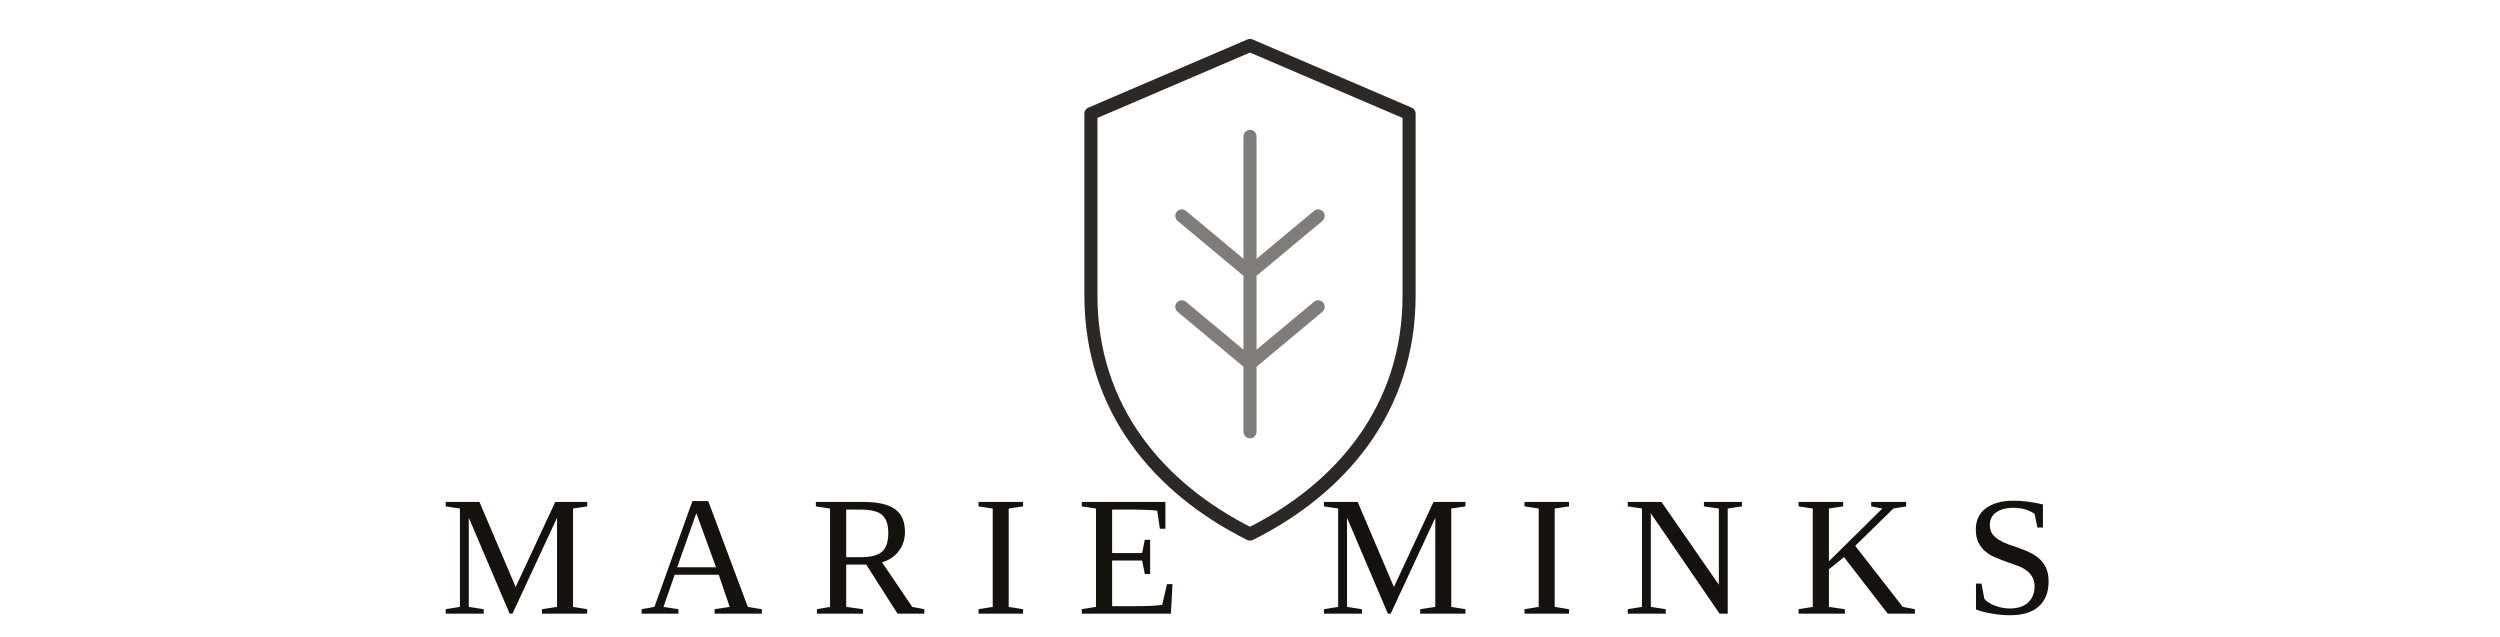
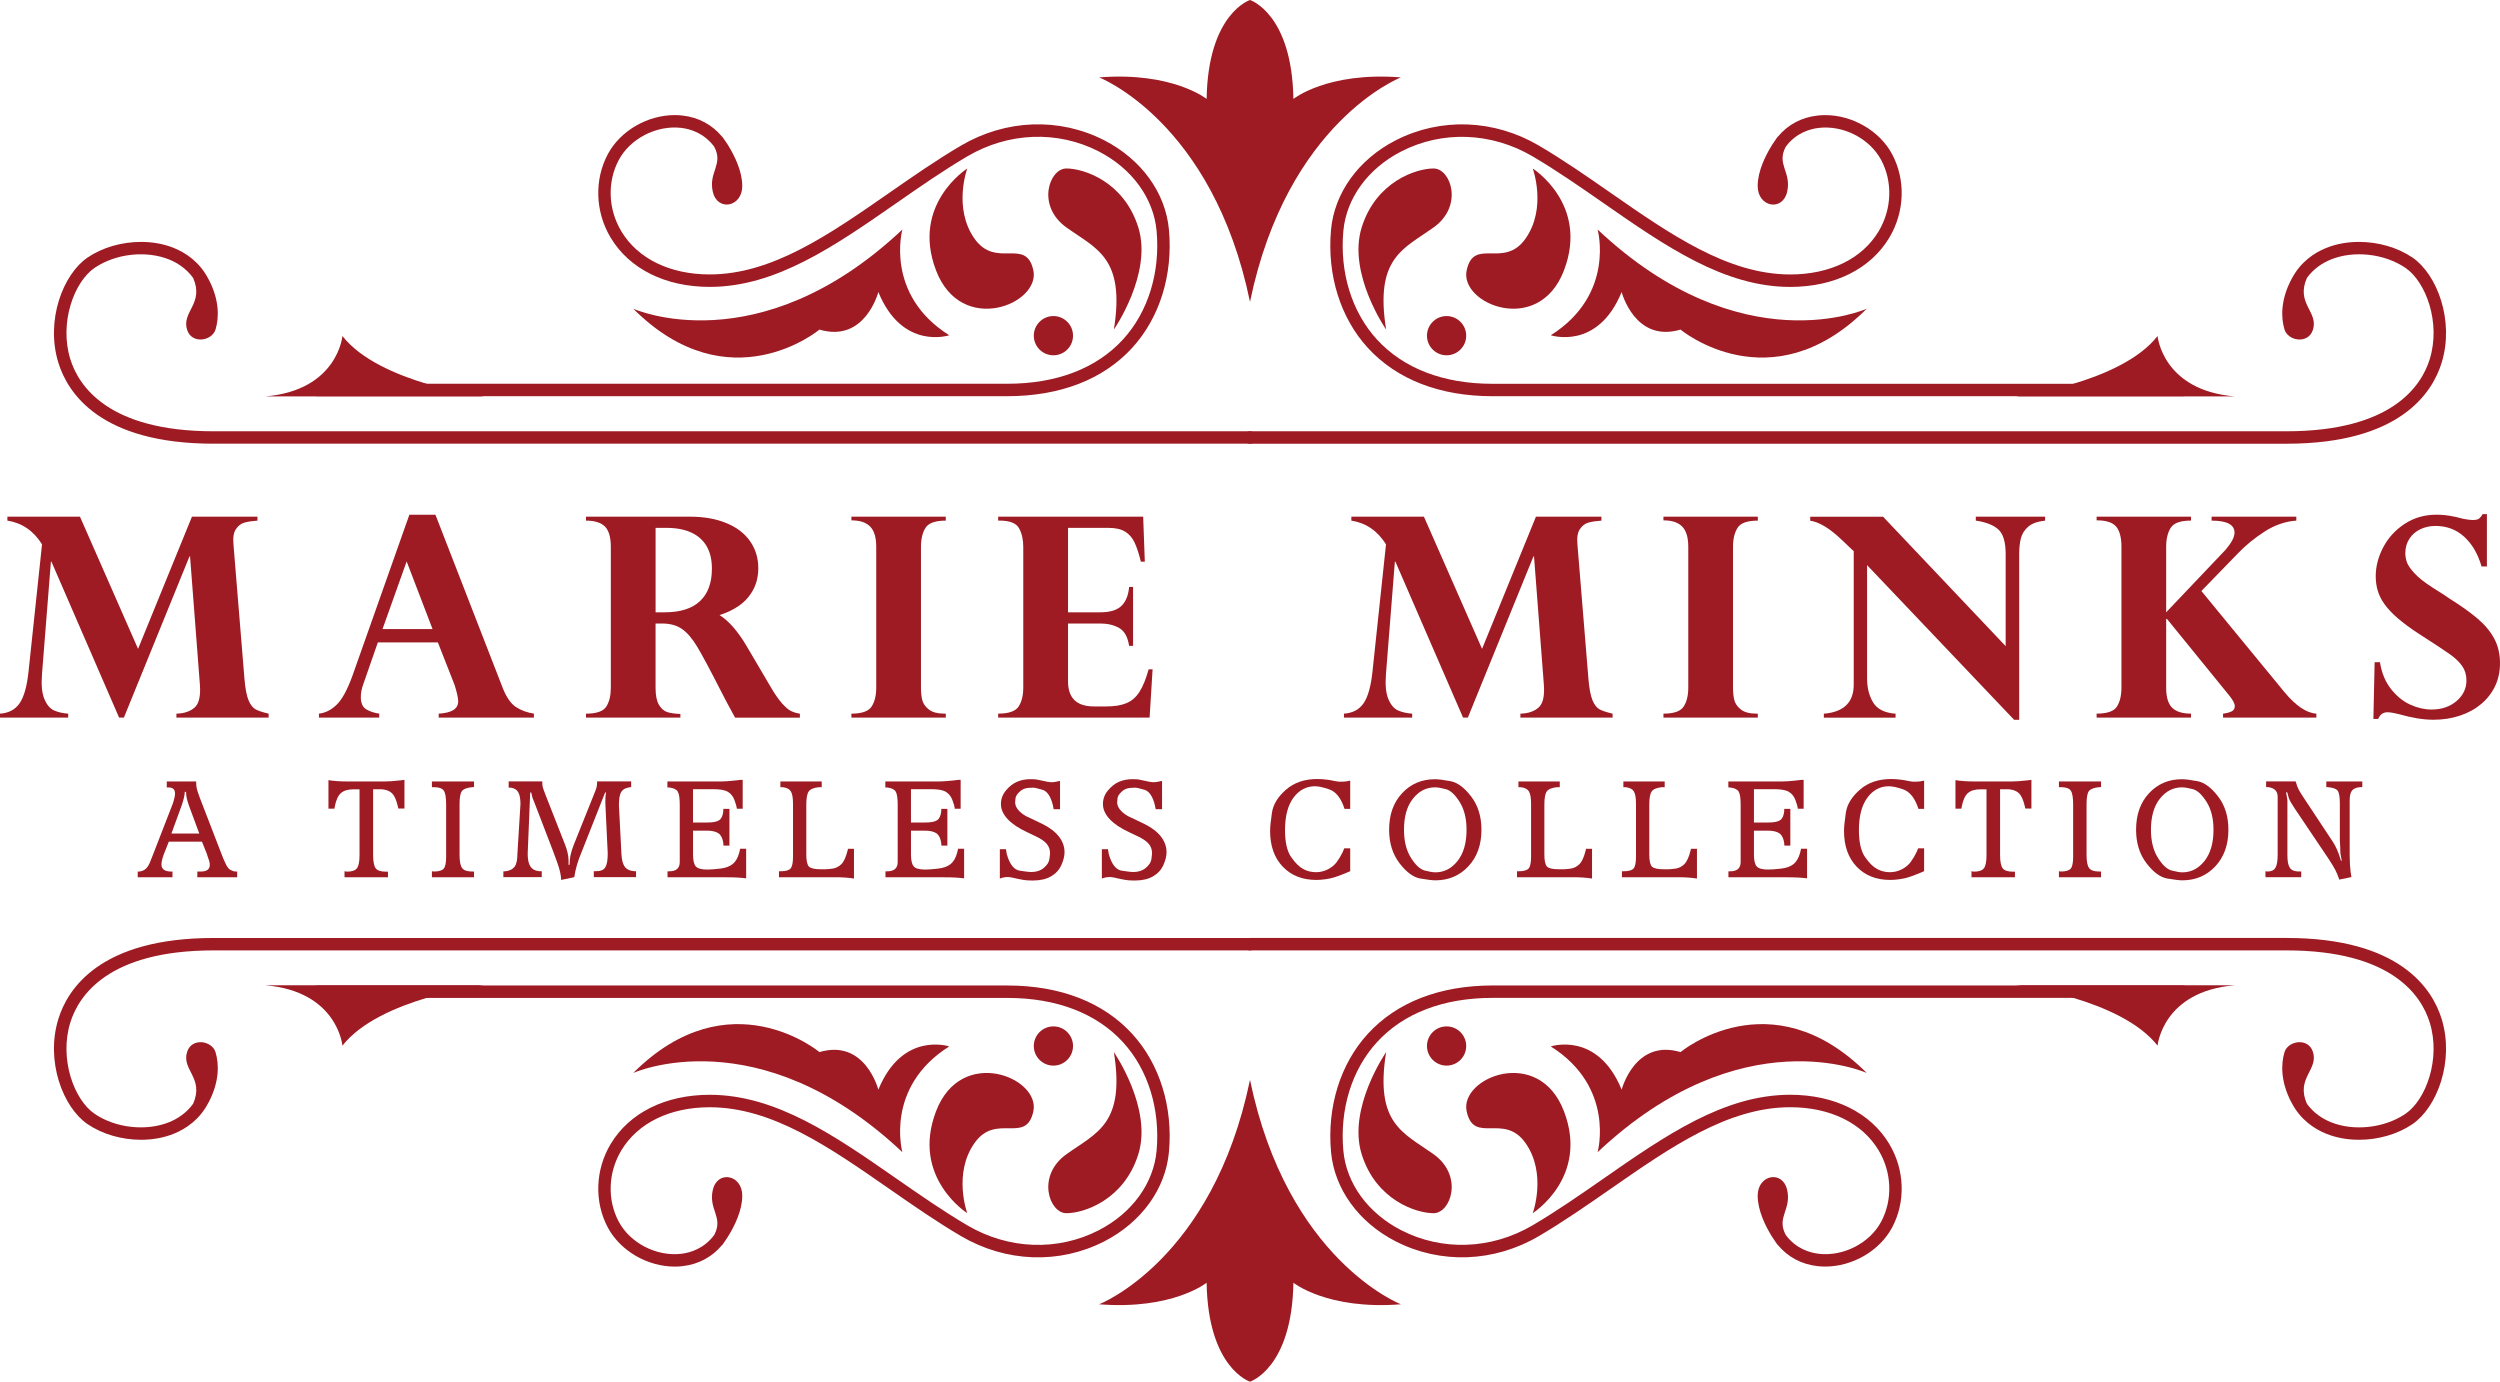
- <svg xmlns="http://www.w3.org/2000/svg" viewBox="0 0 220 56" role="img" aria-label="Marie Minks">
-   <g fill="none" stroke="#15110d" stroke-width="1.15" stroke-linejoin="round">
-     <path d="M110 4 L124 10 L124 26 C124 36 118 43 110 47 C102 43 96 36 96 26 L96 10 Z" opacity=".9" />
-     <path d="M110 12 L110 38 M104 19 L110 24 L116 19 M104 27 L110 32 L116 27" stroke-linecap="round" opacity=".55" />
+ <svg xmlns="http://www.w3.org/2000/svg" version="1.1" x="0px" y="0px" viewBox="0 0 944.5 522" xml:space="preserve">
+   <defs />
+   <style type="text/css">
+ 	.st0{fill:#9E1B24;}
+ </style>
+   <g transform="translate(-277.75,-489)">
+     <g>
+       <g>
+         <g>
+           <path class="st0" d="m 698.57,886.49 c 0,0 14.67,21.19 9.24,38.58 -5.43,17.39 -20.65,22.28 -27.17,22.28 -6.52,0 -11.41,-14.13 0,-22.28 11.41,-8.16 22.28,-11.42 17.93,-38.58 z" />
+         </g>
+         <g>
+           <path class="st0" d="m 643.18,947.34 c 0,0 -21.34,-13.52 -11.8,-38.49 9.53,-24.97 39.49,-12.71 36.77,0 -2.72,12.71 -14.07,0.39 -22.24,12 -8.18,11.61 -2.73,26.49 -2.73,26.49 z" />
+         </g>
+         <g>
+           <path class="st0" d="m 618.67,924.29 c 0,0 -6.81,-24.51 17.7,-39.95 0,0 -17.7,-5.9 -26.78,16.34 0,0 -4.99,-19.32 -22.24,-14.2 0,0 -34.05,-28.39 -70.36,7.89 -0.01,0 47.2,-21.37 101.68,29.92 z" />
+         </g>
+         <g>
+           <path class="st0" d="m 460.61,861.23 c 0,0 -39.55,4.98 -53.49,22.82 0,0 -1.84,-20.54 -29.18,-22.82 z" />
+         </g>
+         <g>
+           <path class="st0" d="m 683.14,884.18 c 0,4.09 -3.32,7.41 -7.41,7.41 -4.09,0 -7.41,-3.32 -7.41,-7.41 0,-4.09 3.32,-7.41 7.41,-7.41 4.09,0 7.41,3.32 7.41,7.41 z" />
+         </g>
+         <path class="st0" d="m 705.52,879.62 c -10.93,-11.97 -27.24,-18.3 -47.16,-18.3 H 397.55 c -1.3,0 -2.35,1.05 -2.35,2.35 0,1.3 1.05,2.35 2.35,2.35 h 260.82 c 18.56,0 33.66,5.8 43.68,16.77 9.47,10.37 14.08,25.31 12.66,40.98 -1.12,12.34 -9.29,23.56 -21.85,30.02 -15.53,7.98 -34.07,7.29 -49.6,-1.83 -9.04,-5.31 -18.03,-11.56 -26.72,-17.6 -23.47,-16.33 -45.65,-31.75 -70.65,-31.75 -16.71,0 -30.35,6.78 -37.43,18.59 -5.85,9.77 -6.25,21.88 -1.05,31.6 4.74,8.85 15.03,14.72 25.26,14.72 0.98,0 1.96,-0.05 2.93,-0.17 6.1,-0.69 11.22,-3.49 14.93,-7.96 l 0.03,0.04 c 0,0 0.86,-1.11 2,-2.89 0.11,-0.17 0.22,-0.33 0.32,-0.51 2.24,-3.62 5.3,-9.61 5.3,-15.31 0,-7.99 -9.4,-9.72 -11.13,-2.19 -1.72,7.52 4.14,10.3 0.53,17.04 v 0 c -3.87,5.23 -9.14,6.74 -12.52,7.12 -9.31,1.06 -19.2,-4.04 -23.52,-12.1 -4.43,-8.27 -4.07,-18.6 0.94,-26.96 6.21,-10.37 18.38,-16.31 33.39,-16.31 23.53,0 45.11,15.01 67.97,30.91 8.76,6.09 17.82,12.39 27.02,17.79 16.94,9.94 37.17,10.67 54.13,1.95 14,-7.2 23.12,-19.82 24.39,-33.77 1.55,-17 -3.5,-33.24 -13.86,-44.58 z" />
+         <path class="st0" d="M 750,843.37 H 358.43 c -42.82,0 -55.12,19.18 -58.64,30.62 -4.9,15.92 1.75,33.38 11.04,39.71 5.69,3.87 13.03,5.91 20.2,5.91 4.36,0 8.66,-0.76 12.47,-2.32 4.4,-1.8 9.71,-5.25 13.04,-11.79 h 0.02 c 4.16,-7.89 3.94,-14.57 2.63,-18.95 -1.31,-4.38 -8.93,-5.67 -10.73,-0.22 -2.27,6.87 6.56,9.92 2.25,19.68 -2.64,3.63 -6.06,5.73 -8.98,6.92 -8.7,3.55 -20.31,2.27 -28.24,-3.13 -7.74,-5.27 -13.42,-20.71 -9.19,-34.44 3.14,-10.19 14.35,-27.3 54.15,-27.3 H 750 c 1.3,0 2.35,-1.05 2.35,-2.35 0,-1.29 -1.05,-2.34 -2.35,-2.34 z" />
+         <g>
+           <path class="st0" d="m 750,896.97 c -14.08,68.2 -57.01,84.79 -57.01,84.79 27.78,2.19 40.62,-8.14 40.62,-8.14 0.53,32.34 16.39,37.38 16.39,37.38 0,0 15.86,-5.03 16.4,-37.38 0,0 12.84,10.34 40.62,8.14 -0.01,0 -42.94,-16.59 -57.02,-84.79 z" />
+         </g>
+         <g>
+           <path class="st0" d="m 801.43,886.49 c 0,0 -14.67,21.19 -9.24,38.58 5.43,17.39 20.65,22.28 27.17,22.28 6.52,0 11.41,-14.13 0,-22.28 -11.41,-8.16 -22.28,-11.42 -17.93,-38.58 z" />
+         </g>
+         <g>
+           <path class="st0" d="m 856.82,947.34 c 0,0 21.34,-13.52 11.8,-38.49 -9.53,-24.97 -39.49,-12.71 -36.77,0 2.72,12.71 14.07,0.39 22.24,12 8.18,11.61 2.73,26.49 2.73,26.49 z" />
+         </g>
+         <g>
+           <path class="st0" d="m 881.33,924.29 c 0,0 6.81,-24.51 -17.7,-39.95 0,0 17.7,-5.9 26.78,16.34 0,0 4.99,-19.32 22.24,-14.2 0,0 34.05,-28.39 70.36,7.89 0.01,0 -47.2,-21.37 -101.68,29.92 z" />
+         </g>
+         <g>
+           <path class="st0" d="m 1039.39,861.23 c 0,0 39.55,4.98 53.49,22.82 0,0 1.84,-20.54 29.18,-22.82 z" />
+         </g>
+         <g>
+           <path class="st0" d="m 816.86,884.18 c 0,4.09 3.32,7.41 7.41,7.41 4.09,0 7.41,-3.32 7.41,-7.41 0,-4.09 -3.32,-7.41 -7.41,-7.41 -4.09,0 -7.41,3.32 -7.41,7.41 z" />
+         </g>
+         <path class="st0" d="M 1102.45,861.31 H 841.64 c -19.92,0 -36.22,6.33 -47.16,18.3 -10.36,11.34 -15.41,27.59 -13.87,44.58 1.27,13.95 10.38,26.58 24.38,33.77 16.97,8.72 37.2,7.99 54.13,-1.95 9.2,-5.4 18.26,-11.7 27.02,-17.79 22.85,-15.89 44.44,-30.91 67.97,-30.91 15.02,0 27.19,5.94 33.39,16.31 5.01,8.36 5.37,18.69 0.94,26.96 -4.32,8.06 -14.21,13.18 -23.52,12.1 -3.38,-0.38 -8.65,-1.89 -12.52,-7.12 v 0 c -3.6,-6.74 2.26,-9.51 0.53,-17.04 -1.72,-7.52 -11.12,-5.8 -11.13,2.19 0,5.7 3.06,11.69 5.3,15.31 0.1,0.17 0.21,0.33 0.32,0.5 1.14,1.79 2,2.9 2,2.9 l 0.03,-0.04 c 3.71,4.47 8.82,7.27 14.93,7.96 0.97,0.11 1.95,0.17 2.93,0.17 10.23,0 20.52,-5.87 25.26,-14.72 5.2,-9.72 4.8,-21.82 -1.05,-31.6 -7.08,-11.82 -20.72,-18.59 -37.43,-18.59 -25,0 -47.18,15.42 -70.65,31.75 -8.69,6.04 -17.67,12.29 -26.72,17.6 -15.54,9.12 -34.08,9.8 -49.6,1.82 -12.56,-6.45 -20.73,-17.68 -21.85,-30.02 -1.43,-15.67 3.19,-30.61 12.66,-40.98 C 807.95,871.8 823.05,866 841.61,866 h 260.82 c 1.3,0 2.35,-1.05 2.35,-2.35 0.02,-1.29 -1.03,-2.34 -2.33,-2.34 z" />
+         <path class="st0" d="m 1200.21,873.98 c -3.52,-11.44 -15.82,-30.62 -58.64,-30.62 H 750 c -1.3,0 -2.35,1.05 -2.35,2.35 0,1.3 1.05,2.35 2.35,2.35 h 391.57 c 39.8,0 51.01,17.1 54.15,27.3 4.23,13.73 -1.45,29.17 -9.19,34.44 -7.93,5.4 -19.55,6.69 -28.25,3.13 -2.93,-1.2 -6.34,-3.3 -8.98,-6.92 -4.31,-9.76 4.52,-12.81 2.25,-19.68 -1.8,-5.45 -9.42,-4.16 -10.73,0.22 -1.31,4.38 -1.53,11.06 2.63,18.95 h 0.02 c 3.33,6.54 8.63,9.99 13.04,11.79 3.81,1.56 8.11,2.32 12.47,2.32 7.16,0 14.5,-2.04 20.2,-5.91 9.27,-6.33 15.93,-23.8 11.03,-39.72 z" />
+       </g>
+       <g>
+         <path class="st0" d="m 375.02,684.2 v 1.49 c -1.99,0.14 -3.63,0.39 -4.92,0.75 -1.29,0.36 -2.36,1.19 -3.22,2.47 -0.86,1.29 -1.17,3.2 -0.93,5.75 l 4.17,50.97 c 0.31,3.57 0.82,6.21 1.52,7.91 0.7,1.7 1.58,2.84 2.63,3.43 1.05,0.58 2.71,1.13 4.97,1.65 v 1.5 H 344.4 v -1.5 c 2.92,-0.07 5.21,-0.84 6.88,-2.32 1.67,-1.48 2.33,-4.4 1.98,-8.76 l -3.71,-48.34 h -0.21 l -24.79,60.92 h -1.8 l -25.56,-58.91 h -0.21 l -3.35,42.31 c -0.34,4.16 -0.05,7.34 0.88,9.56 0.93,2.22 2.16,3.66 3.68,4.33 1.53,0.67 3.31,1.07 5.33,1.21 v 1.5 h -25.77 v -1.5 c 3.26,-0.21 5.73,-1.51 7.4,-3.92 1.67,-2.41 2.79,-6.41 3.38,-12.01 l 5.1,-48.03 c -3.2,-5.12 -7.56,-8.11 -13.09,-8.97 v -1.49 h 27.42 l 21.95,49.94 20.36,-49.94 z" />
+         <path class="st0" d="m 442.26,683.48 25.51,65.66 c 1.37,3.37 2.99,5.68 4.84,6.93 1.86,1.25 4.14,2.1 6.85,2.55 v 1.5 h -35.97 v -1.5 c 4.91,-0.27 7.37,-1.82 7.37,-4.64 0,-0.45 -0.08,-1.07 -0.23,-1.88 -0.15,-0.81 -0.36,-1.67 -0.62,-2.58 -0.26,-0.91 -0.42,-1.47 -0.49,-1.68 l -6.34,-16.13 H 420.5 l -5.41,15.51 c -0.69,1.86 -1.03,3.54 -1.03,5.05 0,2.34 0.69,3.91 2.06,4.72 1.37,0.81 3.01,1.35 4.9,1.62 v 1.5 h -22.78 v -1.5 c 2.37,-0.24 4.59,-1.35 6.65,-3.32 2.06,-1.97 4.05,-5.61 5.98,-10.9 l 21.54,-60.92 h 9.85 z m -20,43.19 h 18.91 l -9.79,-25.56 z" />
+         <path class="st0" d="m 527.84,724.56 h -2.42 v 24.27 c 0,2.89 0.43,5.04 1.29,6.47 0.86,1.43 1.91,2.34 3.14,2.73 1.24,0.4 2.89,0.63 4.95,0.7 v 1.39 h -35.66 v -1.5 c 3.99,0 6.54,-0.89 7.68,-2.68 1.13,-1.79 1.7,-4.16 1.7,-7.11 v -53.19 c 0,-3.64 -0.74,-6.21 -2.22,-7.71 -1.48,-1.49 -3.87,-2.24 -7.16,-2.24 v -1.49 h 39.37 c 5.19,0 9.74,0.81 13.66,2.42 3.92,1.62 6.91,3.9 8.97,6.86 2.06,2.96 3.09,6.34 3.09,10.15 0,3.09 -0.65,5.84 -1.96,8.25 -1.31,2.41 -3.07,4.38 -5.28,5.93 -2.22,1.55 -4.68,2.73 -7.4,3.56 3.54,2.23 6.97,6.18 10.31,11.85 l 9.07,15.41 c 1.55,2.65 2.97,4.7 4.28,6.16 1.31,1.46 2.46,2.42 3.45,2.89 1,0.46 2.08,0.78 3.25,0.95 v 1.5 h -24.48 c -2.37,-4.3 -4.19,-7.71 -5.46,-10.26 -4.05,-7.94 -7.01,-13.45 -8.86,-16.54 -1.86,-3.09 -3.77,-5.33 -5.75,-6.7 -1.98,-1.39 -4.5,-2.07 -7.56,-2.07 z m 1.71,-36.13 h -4.12 v 31.9 h 3.45 c 5.91,0 10.36,-1.42 13.35,-4.25 2.99,-2.83 4.48,-6.91 4.48,-12.24 0,-3.3 -0.64,-6.09 -1.93,-8.37 -1.29,-2.28 -3.21,-4.03 -5.77,-5.23 -2.57,-1.21 -5.72,-1.81 -9.46,-1.81 z" />
+         <path class="st0" d="m 599.41,685.59 v -1.39 h 35.66 v 1.49 c -3.95,0 -6.5,0.9 -7.65,2.71 -1.15,1.8 -1.73,4.18 -1.73,7.14 v 53.29 c 0,1.68 0.15,3.2 0.46,4.54 0.31,1.34 1.12,2.55 2.45,3.63 1.32,1.08 3.34,1.62 6.06,1.62 h 0.41 v 1.5 h -35.66 v -1.5 c 3.92,0 6.46,-0.89 7.63,-2.68 1.17,-1.79 1.75,-4.16 1.75,-7.11 v -53.29 c 0,-3.51 -0.77,-6.04 -2.29,-7.6 -1.53,-1.57 -3.89,-2.35 -7.09,-2.35 z" />
+         <path class="st0" d="m 709.64,684.2 0.62,17.01 h -1.49 c -0.69,-2.85 -1.45,-5.2 -2.29,-7.06 -0.84,-1.86 -2.04,-3.27 -3.58,-4.25 -1.55,-0.98 -3.66,-1.47 -6.34,-1.47 h -15.31 v 31.9 h 12.21 c 3.64,0 6.3,-0.81 7.96,-2.42 1.67,-1.61 2.64,-4 2.91,-7.16 h 1.49 v 22.26 h -1.49 c -0.52,-3.37 -1.77,-5.62 -3.76,-6.75 -1.99,-1.13 -4.36,-1.7 -7.11,-1.7 h -12.21 v 21.85 c 0,6.32 3.26,9.48 9.79,9.48 h 4.64 c 3.13,0 5.68,-0.41 7.65,-1.24 1.97,-0.82 3.61,-2.24 4.9,-4.25 1.29,-2.01 2.45,-4.85 3.48,-8.53 h 1.49 l -1.13,18.24 h -57.21 v -1.5 c 3.99,0 6.56,-0.9 7.73,-2.7 1.17,-1.8 1.75,-4.17 1.75,-7.09 v -53.19 c 0,-2.78 -0.53,-5.14 -1.6,-7.06 -1.07,-1.92 -3.52,-2.89 -7.37,-2.89 h -0.52 v -1.49 h 54.79 z" />
+         <path class="st0" d="m 882.77,684.2 v 1.49 c -1.99,0.14 -3.63,0.39 -4.92,0.75 -1.29,0.36 -2.36,1.19 -3.22,2.47 -0.86,1.29 -1.17,3.2 -0.93,5.75 l 4.17,50.97 c 0.31,3.57 0.82,6.21 1.52,7.91 0.7,1.7 1.58,2.84 2.63,3.43 1.05,0.58 2.71,1.13 4.97,1.65 v 1.5 h -34.84 v -1.5 c 2.92,-0.07 5.21,-0.84 6.88,-2.32 1.67,-1.48 2.33,-4.4 1.98,-8.76 L 857.3,699.2 h -0.21 l -24.79,60.92 h -1.8 l -25.56,-58.91 h -0.21 l -3.35,42.31 c -0.34,4.16 -0.05,7.34 0.88,9.56 0.93,2.22 2.16,3.66 3.68,4.33 1.53,0.67 3.31,1.07 5.33,1.21 v 1.5 H 785.5 v -1.5 c 3.26,-0.21 5.73,-1.51 7.4,-3.92 1.67,-2.41 2.79,-6.41 3.38,-12.01 l 5.1,-48.03 c -3.2,-5.12 -7.56,-8.11 -13.09,-8.97 v -1.49 h 27.42 l 21.96,49.94 20.36,-49.94 z" />
+         <path class="st0" d="m 906.2,685.59 v -1.39 h 35.66 v 1.49 c -3.95,0 -6.5,0.9 -7.65,2.71 -1.15,1.8 -1.73,4.18 -1.73,7.14 v 53.29 c 0,1.68 0.15,3.2 0.46,4.54 0.31,1.34 1.12,2.55 2.45,3.63 1.32,1.08 3.34,1.62 6.06,1.62 h 0.41 v 1.5 H 906.2 v -1.5 c 3.92,0 6.46,-0.89 7.63,-2.68 1.17,-1.79 1.75,-4.16 1.75,-7.11 v -53.29 c 0,-3.51 -0.77,-6.04 -2.29,-7.6 -1.53,-1.57 -3.89,-2.35 -7.09,-2.35 z" />
+         <path class="st0" d="m 989.16,684.2 46.33,48.91 v -34.74 c 0,-4.57 -0.93,-7.69 -2.78,-9.35 -1.86,-1.67 -4.69,-2.77 -8.5,-3.33 v -1.49 h 26.18 v 1.49 c -2.89,0.31 -5.03,1.09 -6.44,2.35 -1.41,1.25 -2.32,2.72 -2.73,4.41 -0.41,1.68 -0.62,3.66 -0.62,5.93 v 62.57 h -1.91 l -55.56,-58.44 v 42.73 c 0,3.57 0.76,6.62 2.29,9.15 1.53,2.53 4.35,3.94 8.48,4.25 v 1.5 h -27.1 v -1.5 c 7.59,-0.62 11.36,-4.35 11.29,-11.18 v -50.25 c -0.21,-0.14 -0.48,-0.38 -0.82,-0.72 -0.31,-0.31 -0.82,-0.81 -1.55,-1.49 -0.73,-0.68 -1.37,-1.31 -1.96,-1.86 -4.6,-4.43 -8.64,-6.91 -12.11,-7.42 v -1.49 h 27.51 z" />
+         <path class="st0" d="m 1113.3,684.2 h 32 v 1.49 c -4.09,0.28 -8.05,1.63 -11.88,4.07 -3.83,2.44 -7.26,5.24 -10.28,8.4 l -13.71,14.12 31.33,38.14 c 4.33,5.22 8.37,7.96 12.11,8.19 v 1.5 h -35.25 v -1.5 c 1.24,-0.14 2.28,-0.4 3.14,-0.8 0.86,-0.39 1.29,-1.07 1.29,-2.04 0,-0.96 -0.7,-2.3 -2.11,-4.02 l -23.5,-28.91 h -0.31 v 25.98 c 0,3.54 0.75,6.06 2.24,7.55 1.49,1.49 3.87,2.24 7.14,2.24 v 1.5 h -35.66 v -1.5 c 3.99,0 6.55,-0.89 7.68,-2.68 1.13,-1.79 1.7,-4.16 1.7,-7.11 v -53.29 c 0,-3.44 -0.66,-5.95 -1.98,-7.55 -1.32,-1.6 -3.79,-2.4 -7.4,-2.4 v -1.39 h 35.66 v 1.49 c -3.95,0 -6.5,0.9 -7.65,2.71 -1.15,1.8 -1.73,4.18 -1.73,7.14 v 24.79 l 22.47,-23.65 c 2.23,-2.61 3.35,-4.76 3.35,-6.44 0,-3.02 -2.89,-4.54 -8.66,-4.54 v -1.49 z" />
+         <path class="st0" d="m 1217.29,703.01 h -2.01 c -1.37,-4.74 -3.56,-8.48 -6.54,-11.21 -2.98,-2.73 -6.61,-4.1 -10.87,-4.1 -2.1,0 -4.01,0.42 -5.75,1.26 -1.74,0.84 -3.11,2.04 -4.12,3.61 -1.01,1.56 -1.52,3.36 -1.52,5.38 0,1.17 0.2,2.32 0.59,3.45 0.39,1.13 1.35,2.52 2.86,4.17 1.51,1.65 3.81,3.47 6.91,5.46 3.47,2.16 5.58,3.54 6.34,4.12 4.33,2.71 7.87,5.24 10.62,7.58 2.75,2.34 4.84,4.86 6.29,7.58 1.44,2.71 2.16,5.79 2.16,9.23 0,3.16 -0.61,6.04 -1.83,8.63 -1.22,2.59 -2.96,4.84 -5.21,6.75 -2.25,1.91 -4.93,3.39 -8.04,4.43 -3.11,1.05 -6.49,1.57 -10.13,1.57 -3.75,0 -8.07,-0.71 -12.99,-2.11 -0.55,-0.14 -1.25,-0.29 -2.09,-0.46 -0.84,-0.17 -1.59,-0.26 -2.24,-0.26 -1.61,0 -2.78,0.84 -3.5,2.53 h -1.8 l 0.46,-21.44 h 2.01 c 0.65,4.05 2.05,7.44 4.2,10.15 2.15,2.71 4.58,4.68 7.29,5.9 2.71,1.22 5.38,1.83 7.99,1.83 3.81,0 6.97,-1.07 9.46,-3.2 2.49,-2.13 3.74,-4.72 3.74,-7.78 0,-2.06 -0.52,-3.86 -1.57,-5.39 -1.05,-1.53 -2.62,-3.04 -4.72,-4.54 -2.1,-1.49 -6.05,-4.1 -11.85,-7.81 -3.06,-1.99 -5.66,-3.92 -7.81,-5.77 -2.15,-1.86 -3.82,-3.63 -5.02,-5.33 -1.2,-1.7 -2.05,-3.4 -2.55,-5.1 -0.5,-1.7 -0.75,-3.51 -0.75,-5.44 0,-3.71 0.95,-7.37 2.86,-10.98 1.91,-3.61 4.61,-6.55 8.12,-8.84 3.5,-2.28 7.51,-3.43 12.01,-3.43 2.09,0 4.1,0.21 6.03,0.62 0.52,0.07 1.2,0.21 2.06,0.44 0.86,0.22 1.58,0.4 2.16,0.54 1.51,0.27 2.65,0.41 3.4,0.41 1.17,0 1.98,-0.19 2.45,-0.57 0.46,-0.38 0.9,-0.93 1.31,-1.65 h 1.6 v 19.77 z" />
+       </g>
+       <g>
+         <path class="st0" d="m 329.78,820.42 v -2.11 l 0.65,-0.05 c 0.9,-0.1 1.66,-0.41 2.28,-0.93 0.62,-0.52 1.16,-1.32 1.63,-2.4 l 0.3,-0.76 0.95,-2.38 7.38,-19.02 0.35,-1.05 c 0.37,-1.22 0.55,-2.2 0.55,-2.94 0,-1.52 -0.8,-2.28 -2.41,-2.28 -0.2,-0.03 -0.44,-0.03 -0.7,0 v -2.26 h 11.09 c 0,1.05 0.08,1.91 0.23,2.61 0.15,0.69 0.53,1.85 1.13,3.47 l 8.42,21.83 0.39,1.01 0.77,1.7 c 0.4,0.94 0.79,1.63 1.18,2.08 0.38,0.45 0.91,0.8 1.58,1.03 0.27,0.13 0.53,0.22 0.8,0.25 0.27,0.03 0.6,0.05 1,0.05 v 2.16 H 352.3 v -2.16 h 0.25 1.1 c 2.24,0 3.36,-0.86 3.36,-2.58 0,-0.4 -0.08,-0.89 -0.25,-1.47 l -0.71,-2.12 -0.15,-0.52 -1.85,-4.6 h -12.52 l -1.89,4.76 c -0.59,1.62 -0.89,2.9 -0.89,3.85 0,1.79 1.25,2.68 3.76,2.68 h 0.4 v 2.16 h -13.13 z m 12.73,-16.51 h 10.53 l -3.9,-10.53 c -0.4,-1.15 -0.68,-2.1 -0.84,-2.84 -0.16,-0.74 -0.25,-1.54 -0.25,-2.38 h -0.5 c 0,1.22 -0.42,3.01 -1.25,5.37 z" />
+         <path class="st0" d="m 401.84,794.53 v -10.79 c 1.97,0.33 4.48,0.5 7.53,0.5 h 13.5 c 1.71,0 3.76,-0.14 6.17,-0.42 l 1.51,-0.19 v 10.84 h -2.31 l -0.25,-1.1 c -0.54,-2.21 -1.23,-3.75 -2.08,-4.62 -0.85,-0.87 -2.13,-1.39 -3.84,-1.56 h -1.1 -2.26 v 24.73 c 0,2.51 0.32,4.21 0.95,5.08 0.63,0.87 1.89,1.31 3.76,1.31 h 0.9 v 2.11 h -16.41 v -2.26 l 0.95,0.15 c 1.84,0 3.09,-0.43 3.74,-1.28 0.65,-0.86 0.98,-2.49 0.98,-4.91 V 787.2 h -2.21 c -2.14,0 -3.75,0.48 -4.82,1.43 -1.07,0.95 -1.84,2.63 -2.31,5.04 l -0.15,0.85 h -2.25 z" />
+         <path class="st0" d="m 440.93,820.42 v -2.26 l 0.7,0.1 c 1.87,0 3.12,-0.36 3.74,-1.08 0.62,-0.72 0.93,-2.19 0.93,-4.4 v -1.06 -18.78 c 0,-2.62 -0.29,-4.36 -0.88,-5.23 -0.59,-0.87 -1.8,-1.31 -3.64,-1.31 h -0.85 v -2.16 h 15.91 v 2.11 l -0.8,0.05 c -1.94,0.2 -3.2,0.7 -3.79,1.48 -0.59,0.79 -0.88,2.45 -0.88,5 v 19.15 c 0,2.45 0.33,4.1 0.99,4.95 0.66,0.85 1.9,1.28 3.72,1.28 h 0.76 v 2.16 z" />
+         <path class="st0" d="m 467.92,820.42 v -2.21 l 0.85,-0.05 c 1.57,-0.2 2.71,-0.78 3.41,-1.74 0.7,-0.96 1.05,-2.59 1.05,-4.91 l 1.15,-18.73 c 0,-2.01 -0.28,-3.5 -0.83,-4.46 -0.55,-0.96 -1.46,-1.53 -2.73,-1.74 h -0.9 v -2.36 h 12.7 c 0,0.95 0.06,1.66 0.17,2.13 0.12,0.47 0.52,1.59 1.21,3.35 l 7.15,18.2 c 0.93,2.31 1.4,4.42 1.4,6.32 0,0.34 0,0.64 0,0.9 0,0.27 0,0.5 0,0.7 l 0.4,-0.2 c 0,-1.21 0.11,-2.35 0.32,-3.44 0.21,-1.09 0.64,-2.47 1.3,-4.15 l 7.34,-18.31 c 0.68,-1.65 1.09,-2.75 1.23,-3.31 0.14,-0.56 0.21,-1.29 0.21,-2.2 h 12.85 v 2.16 l -0.75,0.1 c -1.47,0.23 -2.48,0.83 -3.04,1.78 -0.55,0.95 -0.83,2.63 -0.83,5.03 l 0.95,18.44 0.15,1.5 c 0.23,1.67 0.7,2.87 1.41,3.61 0.7,0.73 1.76,1.17 3.16,1.3 h 0.8 v 2.26 h -15.96 v -2.26 h 1 c 1.64,0 2.76,-0.49 3.36,-1.48 0.6,-0.99 0.9,-2.72 0.9,-5.19 l -0.9,-19.02 c 0,-0.7 0.01,-1.35 0.03,-1.96 0.02,-0.6 0.09,-1.29 0.23,-2.06 h -0.35 l -8.74,22.13 -1.05,2.66 -0.2,0.56 c -0.47,1.31 -0.89,2.76 -1.25,4.35 l -0.4,2.27 -4.97,1.05 c 0,-1.67 -0.52,-3.95 -1.56,-6.82 l -1.42,-3.88 -7.11,-18.5 -0.85,-2.14 v -0.21 l -0.35,-1.46 h -0.4 l -0.95,23.11 c 0,2.15 0.33,3.74 1,4.78 0.67,1.04 1.74,1.64 3.21,1.81 h 1.1 v 2.26 h -14.5 z" />
+         <path class="st0" d="m 529.89,786.5 v -2.26 h 20.27 c 1.27,0 3.09,-0.13 5.47,-0.38 l 1.76,-0.22 h 0.95 v 10.89 h -2.21 c -0.1,-0.87 -0.41,-1.98 -0.93,-3.34 -0.52,-1.35 -1.34,-2.37 -2.46,-3.04 -1.12,-0.67 -2.97,-1 -5.54,-1 h -7.63 v 12.59 h 5.47 c 2.14,0 3.63,-0.3 4.47,-0.9 0.84,-0.6 1.34,-1.74 1.51,-3.41 v -0.85 h 2.31 v 13.9 h -2.26 l -0.05,-0.95 c -0.24,-1.74 -0.83,-2.96 -1.77,-3.66 -0.95,-0.7 -2.45,-1.05 -4.51,-1.05 h -5.16 v 9.03 c 0,2.17 0.34,3.66 1.03,4.47 0.69,0.8 2.13,1.2 4.31,1.2 1.18,0 2.79,-0.12 4.84,-0.35 2.05,-0.23 3.64,-0.8 4.77,-1.71 1.13,-0.9 1.96,-2.34 2.5,-4.31 l 0.25,-1.05 0.1,-0.45 h 2.27 v 11.19 c -1,-0.13 -2.1,-0.23 -3.29,-0.3 -1.19,-0.07 -2.68,-0.1 -4.49,-0.1 h -21.93 v -2.26 h 0.66 c 2.64,0 3.96,-1.17 3.96,-3.52 v -1.51 -1.21 -18.95 c 0,-2.45 -0.25,-4.09 -0.75,-4.92 -0.5,-0.84 -1.57,-1.36 -3.21,-1.56 h -0.71 z" />
+         <path class="st0" d="m 572.04,820.42 v -2.26 h 0.7 c 1.87,0 3.11,-0.36 3.71,-1.08 0.6,-0.72 0.9,-2.19 0.9,-4.4 v -0.76 -19.18 c 0,-2.32 -0.28,-3.91 -0.83,-4.78 -0.55,-0.87 -1.58,-1.39 -3.09,-1.56 h -0.85 v -2.16 h 15.61 v 2.16 h -1.05 c -1.94,0.2 -3.22,0.73 -3.84,1.58 -0.62,0.85 -0.93,2.52 -0.93,5 v 18.8 c 0,2.38 0.33,3.91 0.98,4.6 0.65,0.69 2.17,1.03 4.54,1.03 h 1.71 c 0.47,0 1.33,-0.07 2.58,-0.23 1.25,-0.15 2.37,-0.69 3.36,-1.63 0.99,-0.94 1.8,-2.68 2.43,-5.22 l 0.15,-0.65 h 2.26 v 11.24 c -2.04,-0.34 -4.43,-0.5 -7.18,-0.5 z" />
+         <path class="st0" d="m 612.23,786.5 v -2.26 h 20.27 c 1.27,0 3.09,-0.13 5.47,-0.38 l 1.76,-0.22 h 0.95 v 10.89 h -2.21 c -0.1,-0.87 -0.41,-1.98 -0.93,-3.34 -0.52,-1.35 -1.34,-2.37 -2.46,-3.04 -1.12,-0.67 -2.97,-1 -5.54,-1 h -7.63 v 12.59 h 5.47 c 2.14,0 3.63,-0.3 4.47,-0.9 0.84,-0.6 1.34,-1.74 1.51,-3.41 v -0.85 h 2.31 v 13.9 h -2.26 l -0.05,-0.95 c -0.24,-1.74 -0.83,-2.96 -1.77,-3.66 -0.95,-0.7 -2.45,-1.05 -4.51,-1.05 h -5.16 v 9.03 c 0,2.17 0.34,3.66 1.03,4.47 0.69,0.8 2.13,1.2 4.31,1.2 1.18,0 2.79,-0.12 4.84,-0.35 2.05,-0.23 3.64,-0.8 4.77,-1.71 1.13,-0.9 1.96,-2.34 2.5,-4.31 l 0.25,-1.05 0.1,-0.45 h 2.27 v 11.19 c -1,-0.13 -2.1,-0.23 -3.29,-0.3 -1.19,-0.07 -2.68,-0.1 -4.49,-0.1 h -21.93 v -2.26 h 0.66 c 2.64,0 3.96,-1.17 3.96,-3.52 v -1.51 -1.21 -18.95 c 0,-2.45 -0.25,-4.09 -0.75,-4.92 -0.5,-0.84 -1.57,-1.36 -3.21,-1.56 h -0.71 z" />
+         <path class="st0" d="m 655.49,820.92 v -11.09 h 2.31 l 0.3,1.81 c 1.07,3.88 2.73,5.99 4.97,6.32 2.24,0.33 3.65,0.5 4.22,0.5 1.94,0 3.54,-0.52 4.79,-1.56 1.25,-1.04 1.96,-2.14 2.13,-3.31 0.17,-1.17 0.25,-1.89 0.25,-2.16 0,-1.41 -0.41,-2.6 -1.23,-3.59 -0.82,-0.99 -2.18,-1.93 -4.09,-2.84 l -3.16,-1.51 c -3.35,-1.54 -5.86,-3.22 -7.55,-5.04 -1.69,-1.82 -2.53,-3.72 -2.53,-5.7 0,-1.91 0.64,-3.62 1.91,-5.14 1.27,-1.52 2.67,-2.61 4.19,-3.26 1.52,-0.65 3.22,-0.98 5.09,-0.98 0.7,0 1.25,0.02 1.66,0.05 0.4,0.03 0.97,0.13 1.71,0.3 l 1.91,0.4 0.9,0.2 0.7,0.1 c 0.3,0.07 0.7,0.1 1.2,0.1 0.6,0 1.39,-0.12 2.36,-0.35 l 0.7,-0.15 v 10.69 h -2.41 l -0.3,-1.56 c -0.84,-3.31 -2.15,-5.24 -3.94,-5.77 -1.79,-0.53 -2.95,-0.8 -3.49,-0.8 -1.3,0 -2.34,0.11 -3.11,0.33 -0.77,0.22 -1.53,0.7 -2.28,1.46 -0.75,0.75 -1.18,1.46 -1.28,2.13 -0.1,0.67 -0.15,1.19 -0.15,1.56 0,1.64 1.02,3.18 3.06,4.62 l 0.95,0.6 0.6,0.3 2.56,1.2 0.8,0.4 2.31,1.1 c 2.78,1.37 4.87,2.97 6.27,4.79 1.41,1.82 2.11,3.79 2.11,5.9 0,1.47 -0.4,3.09 -1.2,4.87 -0.8,1.78 -2.1,3.19 -3.89,4.24 -1.79,1.05 -4.09,1.58 -6.9,1.58 -0.97,0 -1.82,-0.03 -2.53,-0.1 -0.72,-0.07 -1.63,-0.22 -2.73,-0.45 l -1.61,-0.35 -1.1,-0.25 -1.1,-0.15 h -0.65 c -0.44,0 -0.89,0.05 -1.35,0.15 -0.5,0.11 -0.95,0.24 -1.38,0.41 z" />
+         <path class="st0" d="m 694.03,820.92 v -11.09 h 2.31 l 0.3,1.81 c 1.07,3.88 2.73,5.99 4.97,6.32 2.24,0.33 3.65,0.5 4.22,0.5 1.94,0 3.54,-0.52 4.79,-1.56 1.25,-1.04 1.96,-2.14 2.13,-3.31 0.17,-1.17 0.25,-1.89 0.25,-2.16 0,-1.41 -0.41,-2.6 -1.23,-3.59 -0.82,-0.99 -2.18,-1.93 -4.09,-2.84 l -3.16,-1.51 c -3.35,-1.54 -5.86,-3.22 -7.55,-5.04 -1.69,-1.82 -2.53,-3.72 -2.53,-5.7 0,-1.91 0.64,-3.62 1.91,-5.14 1.27,-1.52 2.67,-2.61 4.19,-3.26 1.52,-0.65 3.22,-0.98 5.09,-0.98 0.7,0 1.25,0.02 1.66,0.05 0.4,0.03 0.97,0.13 1.71,0.3 l 1.91,0.4 0.9,0.2 0.7,0.1 c 0.3,0.07 0.7,0.1 1.2,0.1 0.6,0 1.39,-0.12 2.36,-0.35 l 0.7,-0.15 v 10.69 h -2.41 l -0.3,-1.56 c -0.84,-3.31 -2.15,-5.24 -3.94,-5.77 -1.79,-0.53 -2.95,-0.8 -3.49,-0.8 -1.3,0 -2.34,0.11 -3.11,0.33 -0.77,0.22 -1.53,0.7 -2.28,1.46 -0.75,0.75 -1.18,1.46 -1.28,2.13 -0.1,0.67 -0.15,1.19 -0.15,1.56 0,1.64 1.02,3.18 3.06,4.62 l 0.95,0.6 0.6,0.3 2.56,1.2 0.8,0.4 2.31,1.1 c 2.78,1.37 4.87,2.97 6.27,4.79 1.41,1.82 2.11,3.79 2.11,5.9 0,1.47 -0.4,3.09 -1.2,4.87 -0.8,1.77 -2.1,3.19 -3.89,4.24 -1.79,1.05 -4.09,1.58 -6.9,1.58 -0.97,0 -1.82,-0.03 -2.53,-0.1 -0.72,-0.07 -1.63,-0.22 -2.73,-0.45 l -1.61,-0.35 -1.1,-0.25 -1.1,-0.15 h -0.65 c -0.44,0 -0.89,0.05 -1.35,0.15 -0.5,0.11 -0.95,0.24 -1.38,0.41 z" />
+         <path class="st0" d="m 787.86,783.89 v 10.69 h -2.16 l -0.45,-1.3 c -1.27,-3.24 -3.04,-5.26 -5.29,-6.05 -2.26,-0.79 -4.06,-1.18 -5.39,-1.18 -3.31,0 -6.03,1.44 -8.15,4.32 -2.12,2.88 -3.19,6.96 -3.19,12.24 0,4.58 0.78,7.99 2.33,10.21 1.56,2.23 3.09,3.73 4.59,4.52 1.51,0.79 3.09,1.18 4.77,1.18 1.57,0 3.07,-0.36 4.49,-1.08 1.42,-0.72 2.56,-1.66 3.41,-2.83 0.85,-1.17 1.6,-2.43 2.23,-3.76 l 0.35,-0.85 0.2,-0.5 h 2.26 v 8.63 l -1.86,0.8 c -1.81,0.74 -3.22,1.25 -4.24,1.56 -1.02,0.3 -2.14,0.54 -3.36,0.7 -1.22,0.17 -2.33,0.25 -3.34,0.25 -5.25,0 -9.48,-1.66 -12.67,-4.99 -3.19,-3.33 -4.79,-7.84 -4.79,-13.52 0,-1.54 0.23,-3.85 0.7,-6.95 0.47,-3.09 2.24,-5.98 5.32,-8.66 3.08,-2.68 7.01,-4.01 11.79,-4.01 1.27,0 2.61,0.1 4.01,0.3 l 0.75,0.1 2.06,0.4 1.25,0.2 h 1.3 c 0.74,0 1.44,-0.07 2.11,-0.2 l 0.5,-0.1 z" />
+         <path class="st0" d="m 802.56,802.48 c 0,-5.71 1.64,-10.32 4.92,-13.83 3.28,-3.51 7.41,-5.26 12.39,-5.26 1.27,0 3.22,0.24 5.85,0.73 2.63,0.48 5.24,2.41 7.83,5.79 2.59,3.37 3.89,7.57 3.89,12.58 0,5.68 -1.65,10.28 -4.94,13.81 -3.3,3.52 -7.45,5.29 -12.47,5.29 -1.14,0 -3.03,-0.23 -5.67,-0.68 -2.64,-0.45 -5.27,-2.38 -7.88,-5.79 -2.61,-3.42 -3.92,-7.63 -3.92,-12.64 z m 5.62,0 c 0,4.28 0.87,7.8 2.61,10.57 1.74,2.77 3.48,4.38 5.22,4.84 1.74,0.45 3.09,0.68 4.06,0.68 3.28,0 6.05,-1.43 8.33,-4.28 2.27,-2.86 3.41,-6.79 3.41,-11.8 0,-4.24 -0.87,-7.75 -2.61,-10.52 -1.74,-2.77 -3.48,-4.38 -5.22,-4.83 -1.74,-0.45 -3.09,-0.68 -4.06,-0.68 -3.31,0 -6.1,1.42 -8.35,4.26 -2.26,2.83 -3.39,6.75 -3.39,11.76 z" />
+         <path class="st0" d="m 850.88,820.42 v -2.26 h 0.7 c 1.87,0 3.11,-0.36 3.71,-1.08 0.6,-0.72 0.9,-2.19 0.9,-4.4 v -0.76 -19.18 c 0,-2.32 -0.28,-3.91 -0.83,-4.78 -0.55,-0.87 -1.58,-1.39 -3.09,-1.56 h -0.85 v -2.16 h 15.61 v 2.16 h -1.05 c -1.94,0.2 -3.22,0.73 -3.84,1.58 -0.62,0.85 -0.93,2.52 -0.93,5 v 18.8 c 0,2.38 0.33,3.91 0.98,4.6 0.65,0.69 2.17,1.03 4.54,1.03 h 1.71 c 0.47,0 1.33,-0.07 2.58,-0.23 1.25,-0.15 2.37,-0.69 3.36,-1.63 0.99,-0.94 1.8,-2.68 2.43,-5.22 l 0.15,-0.65 h 2.26 v 11.24 c -2.04,-0.34 -4.43,-0.5 -7.18,-0.5 z" />
+         <path class="st0" d="m 890.52,820.42 v -2.26 h 0.7 c 1.87,0 3.11,-0.36 3.71,-1.08 0.6,-0.72 0.9,-2.19 0.9,-4.4 v -0.76 -19.18 c 0,-2.32 -0.28,-3.91 -0.83,-4.78 -0.55,-0.87 -1.58,-1.39 -3.09,-1.56 h -0.85 v -2.16 h 15.61 v 2.16 h -1.05 c -1.94,0.2 -3.22,0.73 -3.84,1.58 -0.62,0.85 -0.93,2.52 -0.93,5 v 18.8 c 0,2.38 0.33,3.91 0.98,4.6 0.65,0.69 2.17,1.03 4.54,1.03 h 1.71 c 0.47,0 1.33,-0.07 2.58,-0.23 1.25,-0.15 2.37,-0.69 3.36,-1.63 0.99,-0.94 1.8,-2.68 2.43,-5.22 l 0.15,-0.65 h 2.26 v 11.24 c -2.04,-0.34 -4.43,-0.5 -7.18,-0.5 z" />
+         <path class="st0" d="m 930.72,786.5 v -2.26 h 20.27 c 1.27,0 3.09,-0.13 5.47,-0.38 l 1.76,-0.22 h 0.95 v 10.89 h -2.21 c -0.1,-0.87 -0.41,-1.98 -0.93,-3.34 -0.52,-1.35 -1.34,-2.37 -2.46,-3.04 -1.12,-0.67 -2.97,-1 -5.55,-1 h -7.63 v 12.59 h 5.47 c 2.14,0 3.63,-0.3 4.47,-0.9 0.84,-0.6 1.34,-1.74 1.5,-3.41 v -0.85 h 2.31 v 13.9 h -2.26 l -0.05,-0.95 c -0.24,-1.74 -0.83,-2.96 -1.77,-3.66 -0.95,-0.7 -2.45,-1.05 -4.51,-1.05 h -5.16 v 9.03 c 0,2.17 0.34,3.66 1.03,4.47 0.69,0.8 2.13,1.2 4.31,1.2 1.18,0 2.79,-0.12 4.84,-0.35 2.05,-0.23 3.64,-0.8 4.77,-1.71 1.13,-0.9 1.96,-2.34 2.5,-4.31 l 0.25,-1.05 0.1,-0.45 h 2.27 v 11.19 c -1,-0.13 -2.1,-0.23 -3.29,-0.3 -1.19,-0.07 -2.68,-0.1 -4.49,-0.1 h -21.93 v -2.26 h 0.66 c 2.64,0 3.96,-1.17 3.96,-3.52 v -1.51 -1.21 -18.95 c 0,-2.45 -0.25,-4.09 -0.75,-4.92 -0.5,-0.84 -1.57,-1.36 -3.21,-1.56 h -0.69 z" />
+         <path class="st0" d="m 1004.68,783.89 v 10.69 h -2.16 l -0.45,-1.3 c -1.27,-3.24 -3.04,-5.26 -5.29,-6.05 -2.26,-0.79 -4.06,-1.18 -5.39,-1.18 -3.31,0 -6.03,1.44 -8.15,4.32 -2.12,2.88 -3.19,6.96 -3.19,12.24 0,4.58 0.78,7.99 2.33,10.21 1.56,2.23 3.09,3.73 4.59,4.52 1.51,0.79 3.09,1.18 4.77,1.18 1.57,0 3.07,-0.36 4.49,-1.08 1.42,-0.72 2.56,-1.66 3.41,-2.83 0.85,-1.17 1.6,-2.43 2.23,-3.76 l 0.35,-0.85 0.2,-0.5 h 2.26 v 8.63 l -1.86,0.8 c -1.81,0.74 -3.22,1.25 -4.24,1.56 -1.02,0.3 -2.14,0.54 -3.36,0.7 -1.22,0.17 -2.33,0.25 -3.34,0.25 -5.25,0 -9.48,-1.66 -12.67,-4.99 -3.19,-3.33 -4.79,-7.84 -4.79,-13.52 0,-1.54 0.23,-3.85 0.7,-6.95 0.47,-3.09 2.24,-5.98 5.32,-8.66 3.08,-2.68 7.01,-4.01 11.79,-4.01 1.27,0 2.61,0.1 4.01,0.3 l 0.75,0.1 2.06,0.4 1.26,0.2 h 1.3 c 0.74,0 1.44,-0.07 2.11,-0.2 l 0.5,-0.1 z" />
+         <path class="st0" d="m 1016.52,794.53 v -10.79 c 1.97,0.33 4.48,0.5 7.53,0.5 h 13.5 c 1.71,0 3.76,-0.14 6.17,-0.42 l 1.5,-0.19 v 10.84 h -2.31 l -0.25,-1.1 c -0.54,-2.21 -1.23,-3.75 -2.08,-4.62 -0.85,-0.87 -2.13,-1.39 -3.84,-1.56 h -1.1 -2.26 v 24.73 c 0,2.51 0.32,4.21 0.95,5.08 0.63,0.87 1.89,1.31 3.76,1.31 h 0.9 v 2.11 h -16.41 v -2.26 l 0.95,0.15 c 1.84,0 3.09,-0.43 3.74,-1.28 0.65,-0.86 0.98,-2.49 0.98,-4.91 V 787.2 h -2.21 c -2.14,0 -3.75,0.48 -4.82,1.43 -1.07,0.95 -1.84,2.63 -2.31,5.04 l -0.15,0.85 h -2.24 z" />
+         <path class="st0" d="m 1055.61,820.42 v -2.26 l 0.7,0.1 c 1.87,0 3.12,-0.36 3.74,-1.08 0.62,-0.72 0.93,-2.19 0.93,-4.4 v -1.06 -18.78 c 0,-2.62 -0.29,-4.36 -0.88,-5.23 -0.59,-0.87 -1.8,-1.31 -3.64,-1.31 h -0.85 v -2.16 h 15.91 v 2.11 l -0.8,0.05 c -1.94,0.2 -3.2,0.7 -3.79,1.48 -0.59,0.79 -0.88,2.45 -0.88,5 v 19.15 c 0,2.45 0.33,4.1 0.99,4.95 0.66,0.85 1.9,1.28 3.72,1.28 h 0.76 v 2.16 z" />
+         <path class="st0" d="m 1084.76,802.48 c 0,-5.71 1.64,-10.32 4.92,-13.83 3.28,-3.51 7.41,-5.26 12.39,-5.26 1.27,0 3.22,0.24 5.85,0.73 2.63,0.48 5.24,2.41 7.83,5.79 2.59,3.37 3.89,7.57 3.89,12.58 0,5.68 -1.65,10.28 -4.94,13.81 -3.3,3.52 -7.45,5.29 -12.47,5.29 -1.14,0 -3.03,-0.23 -5.67,-0.68 -2.64,-0.45 -5.27,-2.38 -7.88,-5.79 -2.61,-3.42 -3.92,-7.63 -3.92,-12.64 z m 5.62,0 c 0,4.28 0.87,7.8 2.61,10.57 1.74,2.77 3.48,4.38 5.22,4.84 1.74,0.45 3.09,0.68 4.06,0.68 3.28,0 6.05,-1.43 8.33,-4.28 2.27,-2.86 3.41,-6.79 3.41,-11.8 0,-4.24 -0.87,-7.75 -2.61,-10.52 -1.74,-2.77 -3.48,-4.38 -5.22,-4.83 -1.74,-0.45 -3.09,-0.68 -4.06,-0.68 -3.31,0 -6.1,1.42 -8.35,4.26 -2.26,2.83 -3.39,6.75 -3.39,11.76 z" />
+         <path class="st0" d="m 1133.64,820.42 v -2.26 l 0.8,0.1 c 1.4,0 2.39,-0.47 2.96,-1.41 0.57,-0.94 0.85,-2.6 0.85,-4.98 V 792.81 791 790.01 c 0,-2.11 -1.19,-3.32 -3.56,-3.63 h -0.8 v -2.16 h 11.15 c 0.43,1.48 0.86,2.59 1.28,3.33 0.42,0.74 1.13,1.87 2.13,3.38 l 10.71,16.2 c 1.03,1.58 1.94,3.62 2.73,6.14 l 0.3,1.01 0.25,-0.2 c -0.23,-1.14 -0.38,-1.97 -0.45,-2.49 -0.07,-0.52 -0.1,-1.3 -0.1,-2.34 l -0.15,-2.92 v -13.8 c 0,-2.45 -0.27,-4.05 -0.8,-4.78 -0.54,-0.74 -1.77,-1.19 -3.71,-1.36 h -0.6 v -2.16 h 13.6 v 2.16 h -0.9 c -1.41,0.14 -2.4,0.56 -2.99,1.28 -0.59,0.72 -0.88,1.99 -0.88,3.8 v 1.31 19.33 c 0,2.32 0.12,4.41 0.35,6.29 l 0.3,1.96 -4.57,0.95 c -0.5,-1.44 -1,-2.63 -1.48,-3.59 -0.49,-0.95 -1.33,-2.35 -2.53,-4.19 l -12.73,-18.92 c -0.84,-1.28 -1.37,-2.12 -1.59,-2.5 -0.22,-0.39 -0.48,-0.95 -0.78,-1.7 l -0.56,-2.07 h -0.45 l 0.38,2.12 0.13,0.81 v 0.96 2.67 17.3 c 0,2.22 0.32,3.78 0.95,4.69 0.63,0.91 1.76,1.36 3.4,1.36 h 0.87 v 2.16 h -13.51 z" />
+       </g>
+       <g>
+         <g>
+           <path class="st0" d="m 698.57,613.51 c 0,0 14.67,-21.19 9.24,-38.58 -5.43,-17.39 -20.65,-22.28 -27.17,-22.28 -6.52,0 -11.41,14.13 0,22.28 11.41,8.16 22.28,11.42 17.93,38.58 z" />
+         </g>
+         <g>
+           <path class="st0" d="m 643.18,552.66 c 0,0 -21.34,13.52 -11.8,38.49 9.53,24.97 39.49,12.71 36.77,0 -2.72,-12.71 -14.07,-0.39 -22.24,-12 -8.18,-11.61 -2.73,-26.49 -2.73,-26.49 z" />
+         </g>
+         <g>
+           <path class="st0" d="m 618.67,575.71 c 0,0 -6.81,24.51 17.7,39.95 0,0 -17.7,5.9 -26.78,-16.34 0,0 -4.99,19.32 -22.24,14.2 0,0 -34.05,28.39 -70.36,-7.89 -0.01,0 47.2,21.37 101.68,-29.92 z" />
+         </g>
+         <g>
+           <path class="st0" d="m 460.61,638.77 c 0,0 -39.55,-4.98 -53.49,-22.82 0,0 -1.84,20.54 -29.18,22.82 z" />
+         </g>
+         <g>
+           <path class="st0" d="m 683.14,615.82 c 0,-4.09 -3.32,-7.41 -7.41,-7.41 -4.09,0 -7.41,3.32 -7.41,7.41 0,4.09 3.32,7.41 7.41,7.41 4.09,0 7.41,-3.32 7.41,-7.41 z" />
+         </g>
+         <path class="st0" d="m 705.52,620.38 c -10.93,11.97 -27.24,18.3 -47.16,18.3 H 397.55 c -1.3,0 -2.35,-1.05 -2.35,-2.35 0,-1.3 1.05,-2.35 2.35,-2.35 h 260.82 c 18.56,0 33.66,-5.8 43.68,-16.77 9.47,-10.37 14.08,-25.31 12.66,-40.98 -1.12,-12.34 -9.29,-23.56 -21.85,-30.02 -15.53,-7.98 -34.07,-7.29 -49.6,1.83 -9.04,5.31 -18.03,11.56 -26.72,17.6 -23.47,16.33 -45.65,31.75 -70.65,31.75 -16.71,0 -30.35,-6.78 -37.43,-18.59 -5.85,-9.77 -6.25,-21.88 -1.05,-31.6 4.74,-8.85 15.03,-14.72 25.26,-14.72 0.98,0 1.96,0.05 2.93,0.17 6.1,0.69 11.22,3.49 14.93,7.96 l 0.03,-0.04 c 0,0 0.86,1.11 2,2.89 0.11,0.17 0.22,0.33 0.32,0.51 2.24,3.62 5.3,9.61 5.3,15.31 0,7.99 -9.4,9.72 -11.13,2.19 -1.72,-7.52 4.14,-10.3 0.53,-17.04 v 0 c -3.87,-5.23 -9.14,-6.74 -12.52,-7.12 -9.31,-1.06 -19.2,4.04 -23.52,12.1 -4.43,8.27 -4.07,18.6 0.94,26.96 6.21,10.37 18.38,16.31 33.39,16.31 23.53,0 45.11,-15.01 67.97,-30.91 8.76,-6.09 17.82,-12.39 27.02,-17.79 16.94,-9.94 37.17,-10.67 54.13,-1.95 14,7.2 23.12,19.82 24.39,33.77 1.55,17 -3.5,33.24 -13.86,44.58 z" />
+         <path class="st0" d="M 750,656.63 H 358.43 c -42.82,0 -55.12,-19.18 -58.64,-30.62 -4.9,-15.92 1.75,-33.38 11.04,-39.71 5.69,-3.87 13.03,-5.91 20.2,-5.91 4.36,0 8.66,0.76 12.47,2.32 4.4,1.8 9.71,5.25 13.04,11.79 h 0.02 c 4.16,7.89 3.94,14.57 2.63,18.95 -1.31,4.38 -8.93,5.67 -10.73,0.22 -2.27,-6.87 6.56,-9.92 2.25,-19.68 -2.64,-3.63 -6.06,-5.73 -8.98,-6.92 -8.7,-3.55 -20.31,-2.27 -28.24,3.13 -7.74,5.27 -13.42,20.71 -9.19,34.44 3.14,10.19 14.35,27.3 54.15,27.3 H 750 c 1.3,0 2.35,1.05 2.35,2.35 0,1.29 -1.05,2.34 -2.35,2.34 z" />
+         <g>
+           <path class="st0" d="m 750,603.03 c -14.08,-68.2 -57.01,-84.79 -57.01,-84.79 27.78,-2.19 40.62,8.14 40.62,8.14 C 734.14,494.04 750,489 750,489 c 0,0 15.86,5.03 16.4,37.38 0,0 12.84,-10.34 40.62,-8.14 -0.01,0 -42.94,16.59 -57.02,84.79 z" />
+         </g>
+         <g>
+           <path class="st0" d="m 801.43,613.51 c 0,0 -14.67,-21.19 -9.24,-38.58 5.43,-17.39 20.65,-22.28 27.17,-22.28 6.52,0 11.41,14.13 0,22.28 -11.41,8.16 -22.28,11.42 -17.93,38.58 z" />
+         </g>
+         <g>
+           <path class="st0" d="m 856.82,552.66 c 0,0 21.34,13.52 11.8,38.49 -9.53,24.97 -39.49,12.71 -36.77,0 2.72,-12.71 14.07,-0.39 22.24,-12 8.18,-11.61 2.73,-26.49 2.73,-26.49 z" />
+         </g>
+         <g>
+           <path class="st0" d="m 881.33,575.71 c 0,0 6.81,24.51 -17.7,39.95 0,0 17.7,5.9 26.78,-16.34 0,0 4.99,19.32 22.24,14.2 0,0 34.05,28.39 70.36,-7.89 0.01,0 -47.2,21.37 -101.68,-29.92 z" />
+         </g>
+         <g>
+           <path class="st0" d="m 1039.39,638.77 c 0,0 39.55,-4.98 53.49,-22.82 0,0 1.84,20.54 29.18,22.82 z" />
+         </g>
+         <g>
+           <path class="st0" d="m 816.86,615.82 c 0,-4.09 3.32,-7.41 7.41,-7.41 4.09,0 7.41,3.32 7.41,7.41 0,4.09 -3.32,7.41 -7.41,7.41 -4.09,0 -7.41,-3.32 -7.41,-7.41 z" />
+         </g>
+         <path class="st0" d="M 1102.45,638.69 H 841.64 c -19.92,0 -36.22,-6.33 -47.16,-18.3 -10.36,-11.34 -15.41,-27.59 -13.87,-44.58 1.27,-13.95 10.38,-26.58 24.38,-33.77 16.97,-8.72 37.2,-7.99 54.13,1.95 9.2,5.4 18.26,11.7 27.02,17.79 22.85,15.89 44.44,30.91 67.97,30.91 15.02,0 27.19,-5.94 33.39,-16.31 5.01,-8.36 5.37,-18.69 0.94,-26.96 -4.32,-8.06 -14.21,-13.18 -23.52,-12.1 -3.38,0.38 -8.65,1.89 -12.52,7.12 v 0 c -3.6,6.74 2.26,9.51 0.53,17.04 -1.72,7.52 -11.12,5.8 -11.13,-2.19 0,-5.7 3.06,-11.69 5.3,-15.31 0.1,-0.17 0.21,-0.33 0.32,-0.5 1.14,-1.79 2,-2.9 2,-2.9 l 0.03,0.04 c 3.71,-4.47 8.82,-7.27 14.93,-7.96 0.97,-0.11 1.95,-0.17 2.93,-0.17 10.23,0 20.52,5.87 25.26,14.72 5.2,9.72 4.8,21.82 -1.05,31.6 -7.08,11.82 -20.72,18.59 -37.43,18.59 -25,0 -47.18,-15.42 -70.65,-31.75 -8.69,-6.04 -17.67,-12.29 -26.72,-17.6 -15.54,-9.12 -34.08,-9.8 -49.6,-1.82 -12.56,6.45 -20.73,17.68 -21.85,30.02 -1.43,15.67 3.19,30.61 12.66,40.98 10.02,10.97 25.12,16.77 43.68,16.77 h 260.82 c 1.3,0 2.35,1.05 2.35,2.35 0.02,1.29 -1.03,2.34 -2.33,2.34 z" />
+         <path class="st0" d="m 1200.21,626.02 c -3.52,11.44 -15.82,30.62 -58.64,30.62 H 750 c -1.3,0 -2.35,-1.05 -2.35,-2.35 0,-1.3 1.05,-2.35 2.35,-2.35 h 391.57 c 39.8,0 51.01,-17.1 54.15,-27.3 4.23,-13.73 -1.45,-29.17 -9.19,-34.44 -7.93,-5.4 -19.55,-6.69 -28.25,-3.13 -2.93,1.2 -6.34,3.3 -8.98,6.92 -4.31,9.76 4.52,12.81 2.25,19.68 -1.8,5.45 -9.42,4.16 -10.73,-0.22 -1.31,-4.38 -1.53,-11.06 2.63,-18.95 h 0.02 c 3.33,-6.54 8.63,-9.99 13.04,-11.79 3.81,-1.56 8.11,-2.32 12.47,-2.32 7.16,0 14.5,2.04 20.2,5.91 9.27,6.33 15.93,23.8 11.03,39.72 z" />
+       </g>
+     </g>
  </g>
-   <text x="110" y="54" text-anchor="middle" font-family="'Bodoni Moda', 'Times New Roman', serif" font-size="15" letter-spacing="4.2" fill="#15110d">MARIE MINKS</text>
</svg>
